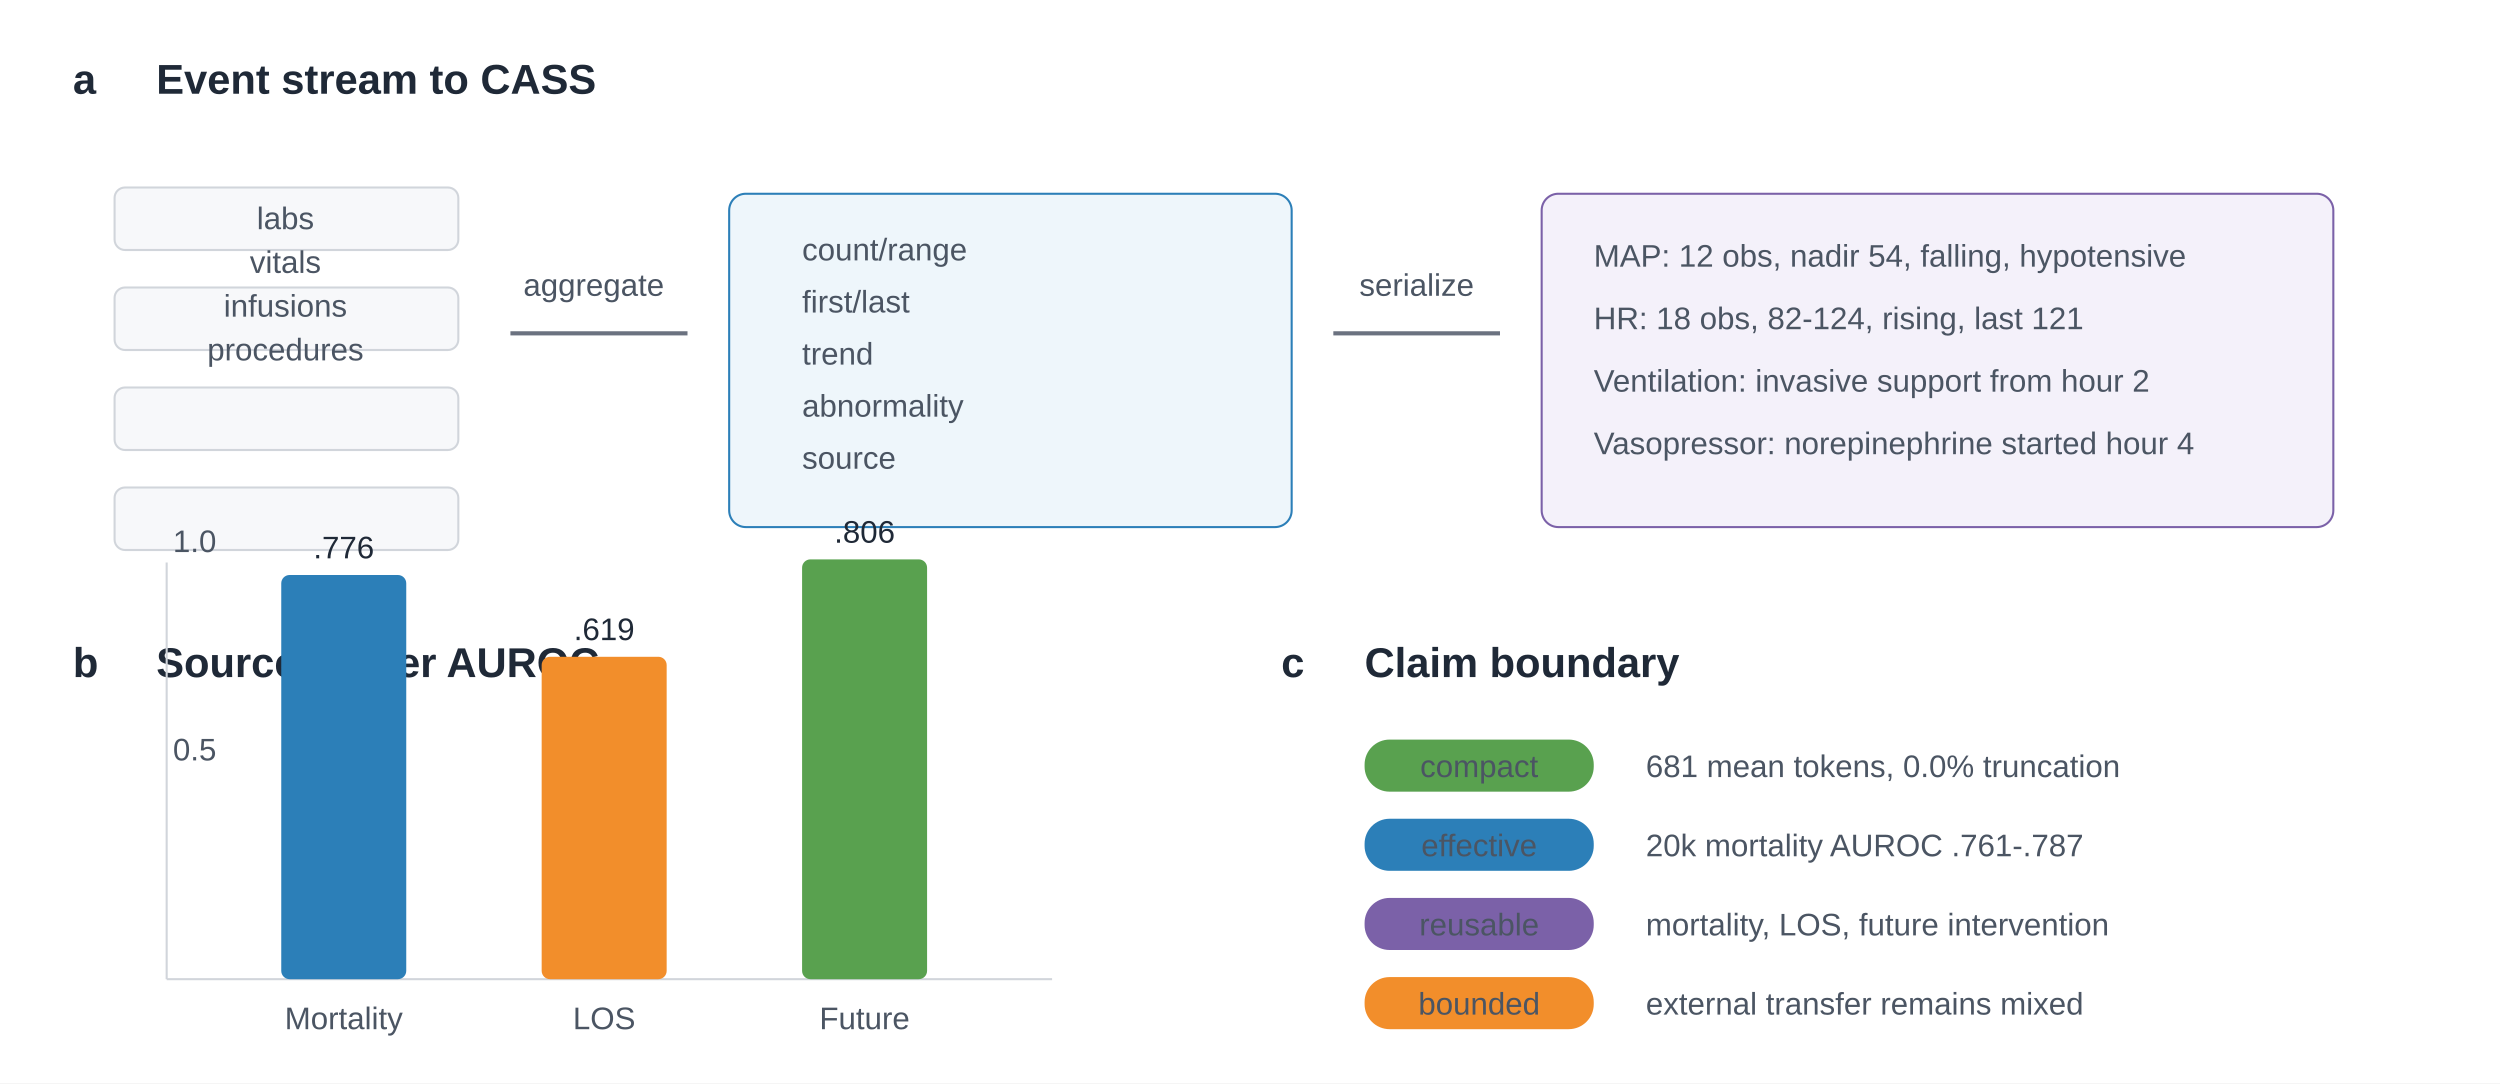
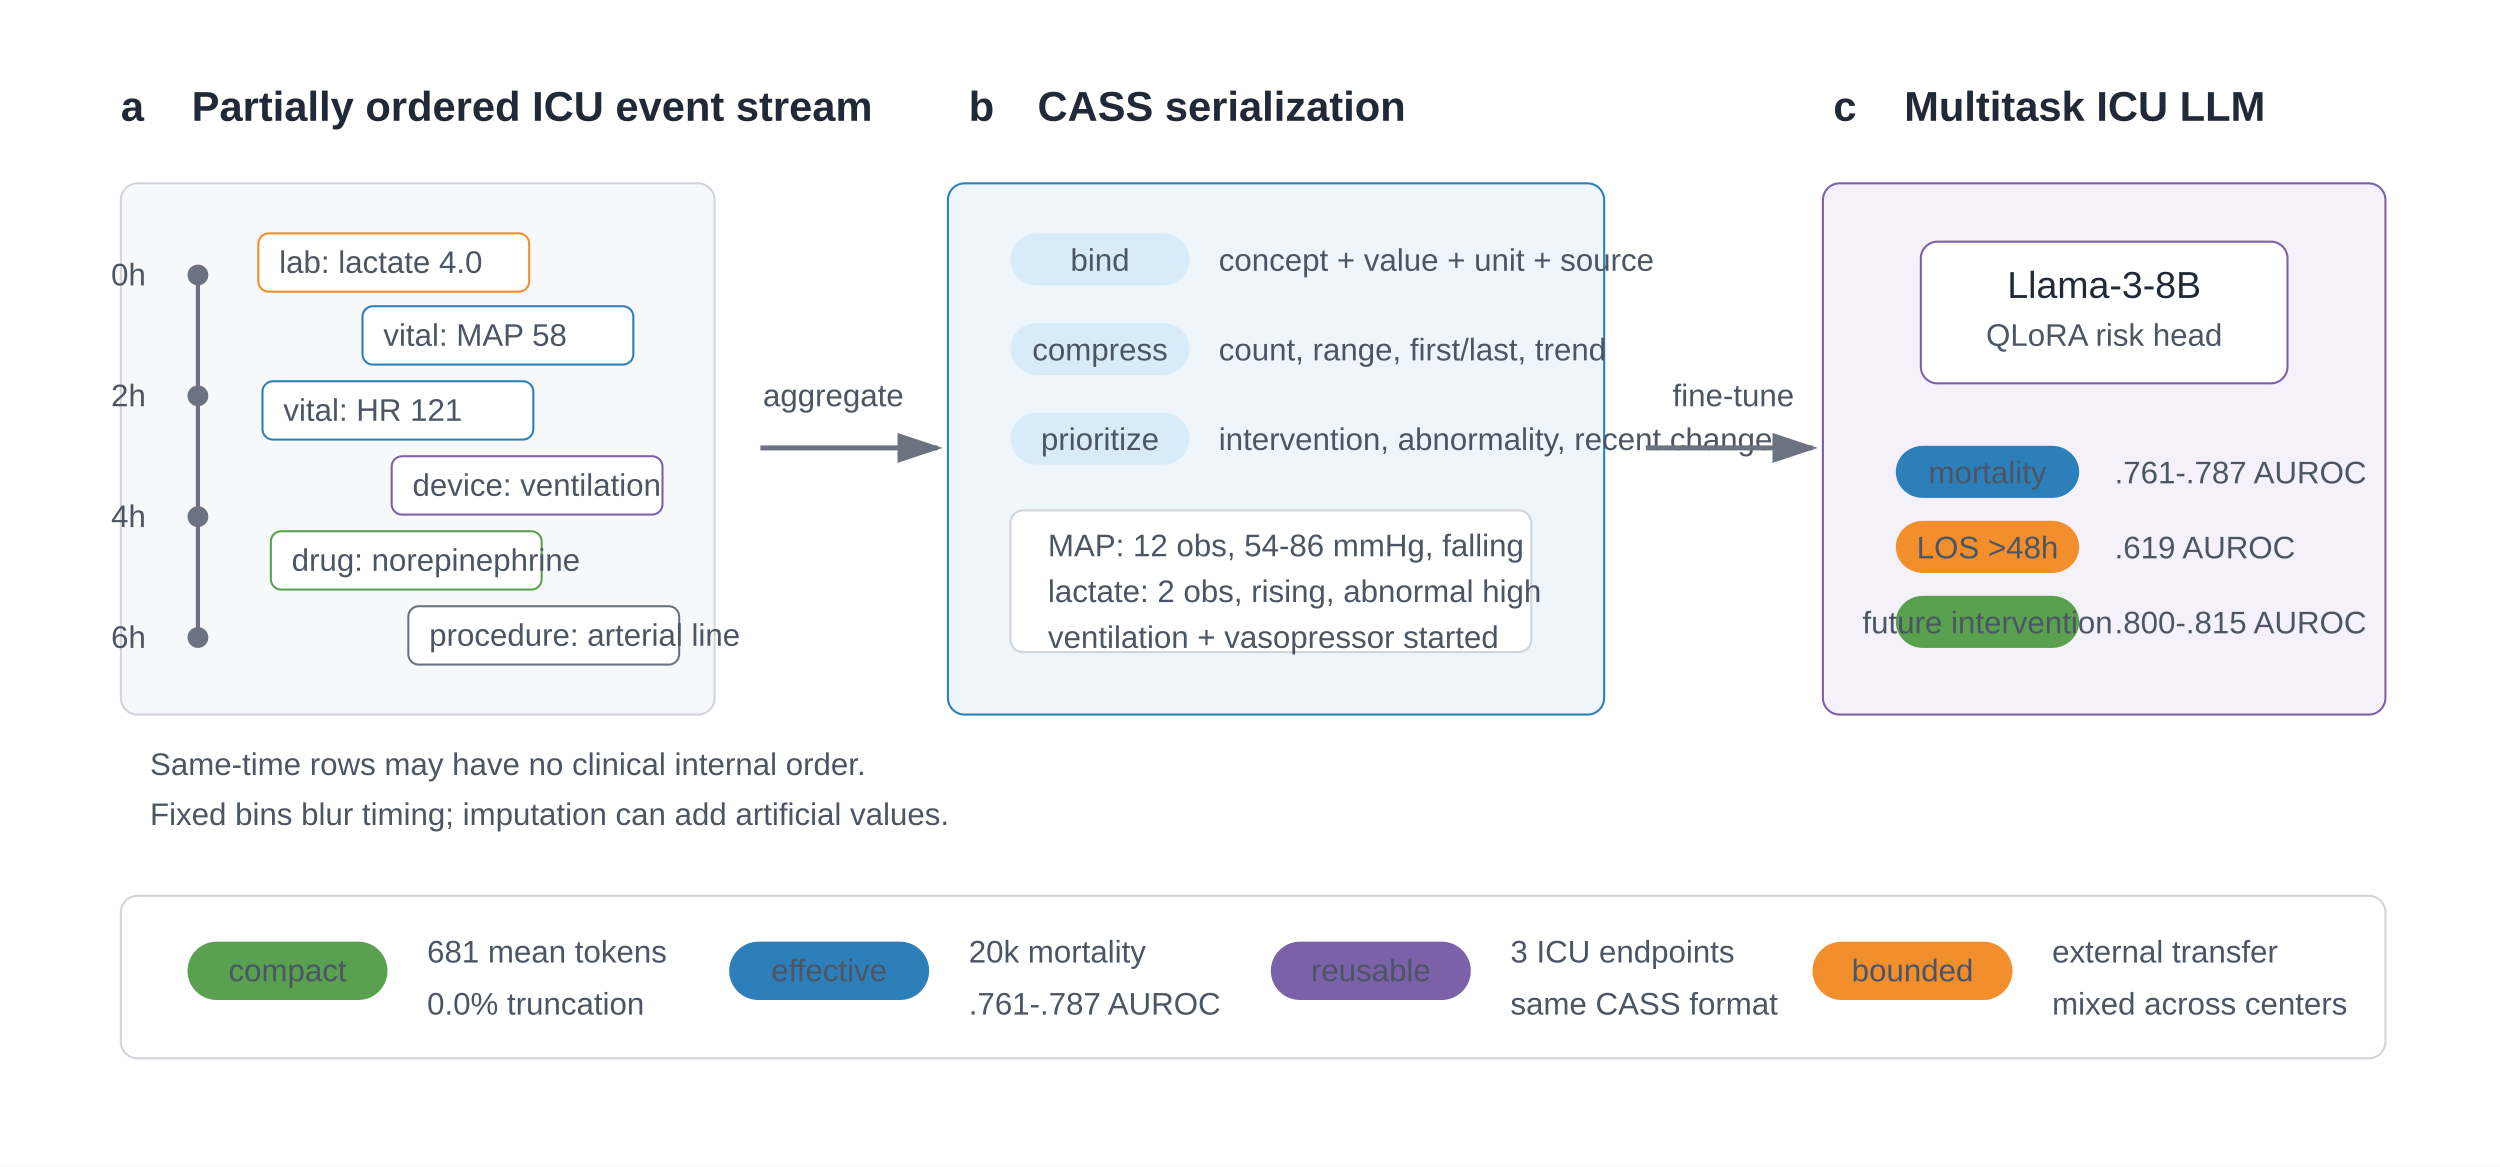
- <svg xmlns="http://www.w3.org/2000/svg" width="1200" height="520" viewBox="0 0 1200 520">
+ <svg xmlns="http://www.w3.org/2000/svg" width="1200" height="560" viewBox="0 0 1200 560">
  <defs>
+     <marker id="arrow" markerWidth="10" markerHeight="10" refX="8" refY="3" orient="auto" markerUnits="strokeWidth">
+       <path d="M0,0 L0,6 L9,3 z" fill="#6B7280" />
+     </marker>
    <style>text{font-family:Arial,Helvetica,sans-serif;fill:#1F2937}.small{font-size:18px}.tiny{font-size:15px;fill:#4B5563}.panel{font-size:20px;font-weight:700}.value{font-size:17px;font-weight:700}.axis{stroke:#D1D5DB;stroke-width:1}.bartext{font-size:15px;fill:#1F2937}</style>
  </defs>
-   <rect x="0" y="0" width="1200" height="520" fill="white" />
-   <text x="35" y="45" class="panel" text-anchor="start">a</text>
-   <text x="75" y="45" class="panel" text-anchor="start">Event stream to CASS</text>
-   <rect x="55" y="90" width="165" height="30" rx="5" fill="#F7F8FA" stroke="#D1D5DB" />
-   <text x="137" y="110" class="tiny" text-anchor="middle">labs</text>
-   <rect x="55" y="138" width="165" height="30" rx="5" fill="#F7F8FA" stroke="#D1D5DB" />
-   <text x="137" y="131" class="tiny" text-anchor="middle">vitals</text>
-   <rect x="55" y="186" width="165" height="30" rx="5" fill="#F7F8FA" stroke="#D1D5DB" />
-   <text x="137" y="152" class="tiny" text-anchor="middle">infusions</text>
-   <rect x="55" y="234" width="165" height="30" rx="5" fill="#F7F8FA" stroke="#D1D5DB" />
-   <text x="137" y="173" class="tiny" text-anchor="middle">procedures</text>
-   <line x1="245" y1="160" x2="330" y2="160" stroke="#6B7280" stroke-width="2" />
-   <text x="285" y="142" class="tiny" text-anchor="middle">aggregate</text>
-   <rect x="350" y="93" width="270" height="160" rx="8" fill="#EEF6FB" stroke="#2C7FB8" />
-   <text x="385" y="125" class="tiny" text-anchor="start">count/range</text>
-   <text x="385" y="150" class="tiny" text-anchor="start">first/last</text>
-   <text x="385" y="175" class="tiny" text-anchor="start">trend</text>
-   <text x="385" y="200" class="tiny" text-anchor="start">abnormality</text>
-   <text x="385" y="225" class="tiny" text-anchor="start">source</text>
-   <line x1="640" y1="160" x2="720" y2="160" stroke="#6B7280" stroke-width="2" />
-   <text x="680" y="142" class="tiny" text-anchor="middle">serialize</text>
-   <rect x="740" y="93" width="380" height="160" rx="8" fill="#F4F1FA" stroke="#7B61A8" />
-   <text x="765" y="128" class="tiny" text-anchor="start">MAP: 12 obs, nadir 54, falling, hypotensive</text>
-   <text x="765" y="158" class="tiny" text-anchor="start">HR: 18 obs, 82-124, rising, last 121</text>
-   <text x="765" y="188" class="tiny" text-anchor="start">Ventilation: invasive support from hour 2</text>
-   <text x="765" y="218" class="tiny" text-anchor="start">Vasopressor: norepinephrine started hour 4</text>
-   <text x="35" y="325" class="panel" text-anchor="start">b</text>
-   <text x="75" y="325" class="panel" text-anchor="start">Source-center AUROC</text>
-   <line x1="80" y1="470" x2="505" y2="470" stroke="#D1D5DB" stroke-width="1" />
-   <line x1="80" y1="270" x2="80" y2="470" stroke="#D1D5DB" stroke-width="1" />
-   <rect x="135" y="276.0" width="60" height="194.0" rx="4" fill="#2C7FB8" stroke="none" />
-   <text x="165.0" y="268.0" class="bartext" text-anchor="middle">.776</text>
-   <text x="165.0" y="494" class="tiny" text-anchor="middle">Mortality</text>
-   <rect x="260" y="315.25" width="60" height="154.75" rx="4" fill="#F28E2B" stroke="none" />
-   <text x="290.0" y="307.25" class="bartext" text-anchor="middle">.619</text>
-   <text x="290.0" y="494" class="tiny" text-anchor="middle">LOS</text>
-   <rect x="385" y="268.5" width="60" height="201.5" rx="4" fill="#59A14F" stroke="none" />
-   <text x="415.0" y="260.5" class="bartext" text-anchor="middle">.806</text>
-   <text x="415.0" y="494" class="tiny" text-anchor="middle">Future</text>
-   <text x="83" y="265" class="tiny" text-anchor="start">1.0</text>
-   <text x="83" y="365" class="tiny" text-anchor="start">0.5</text>
-   <text x="615" y="325" class="panel" text-anchor="start">c</text>
-   <text x="655" y="325" class="panel" text-anchor="start">Claim boundary</text>
-   <rect x="655" y="355" width="110" height="25" rx="12" fill="#59A14F" stroke="none" />
-   <text x="710" y="373" class="tiny" text-anchor="middle">compact</text>
-   <text x="790" y="373" class="tiny" text-anchor="start">681 mean tokens, 0.0% truncation</text>
-   <rect x="655" y="393" width="110" height="25" rx="12" fill="#2C7FB8" stroke="none" />
-   <text x="710" y="411" class="tiny" text-anchor="middle">effective</text>
-   <text x="790" y="411" class="tiny" text-anchor="start">20k mortality AUROC .761-.787</text>
-   <rect x="655" y="431" width="110" height="25" rx="12" fill="#7B61A8" stroke="none" />
-   <text x="710" y="449" class="tiny" text-anchor="middle">reusable</text>
-   <text x="790" y="449" class="tiny" text-anchor="start">mortality, LOS, future intervention</text>
-   <rect x="655" y="469" width="110" height="25" rx="12" fill="#F28E2B" stroke="none" />
-   <text x="710" y="487" class="tiny" text-anchor="middle">bounded</text>
-   <text x="790" y="487" class="tiny" text-anchor="start">external transfer remains mixed</text>
+   <rect x="0" y="0" width="1200" height="560" fill="white" />
+   <text x="58" y="58" class="panel" text-anchor="start">a</text>
+   <text x="92" y="58" class="panel" text-anchor="start">Partially ordered ICU event stream</text>
+   <rect x="58" y="88" width="285" height="255" rx="8" fill="#F7F8FA" stroke="#D1D5DB" />
+   <line x1="95" y1="132" x2="95" y2="306" stroke="#6B7280" stroke-width="2" />
+   <circle cx="95" cy="132" r="5" fill="#6B7280" />
+   <text x="70" y="137" class="tiny" text-anchor="end">0h</text>
+   <circle cx="95" cy="190" r="5" fill="#6B7280" />
+   <text x="70" y="195" class="tiny" text-anchor="end">2h</text>
+   <circle cx="95" cy="248" r="5" fill="#6B7280" />
+   <text x="70" y="253" class="tiny" text-anchor="end">4h</text>
+   <circle cx="95" cy="306" r="5" fill="#6B7280" />
+   <text x="70" y="311" class="tiny" text-anchor="end">6h</text>
+   <rect x="124" y="112" width="130" height="28" rx="5" fill="white" stroke="#F28E2B" />
+   <text x="134" y="131" class="tiny" text-anchor="start">lab: lactate 4.0</text>
+   <rect x="174" y="147" width="130" height="28" rx="5" fill="white" stroke="#2C7FB8" />
+   <text x="184" y="166" class="tiny" text-anchor="start">vital: MAP 58</text>
+   <rect x="126" y="183" width="130" height="28" rx="5" fill="white" stroke="#2C7FB8" />
+   <text x="136" y="202" class="tiny" text-anchor="start">vital: HR 121</text>
+   <rect x="188" y="219" width="130" height="28" rx="5" fill="white" stroke="#7B61A8" />
+   <text x="198" y="238" class="tiny" text-anchor="start">device: ventilation</text>
+   <rect x="130" y="255" width="130" height="28" rx="5" fill="white" stroke="#59A14F" />
+   <text x="140" y="274" class="tiny" text-anchor="start">drug: norepinephrine</text>
+   <rect x="196" y="291" width="130" height="28" rx="5" fill="white" stroke="#6B7280" />
+   <text x="206" y="310" class="tiny" text-anchor="start">procedure: arterial line</text>
+   <text x="72" y="372" class="tiny" text-anchor="start">Same-time rows may have no clinical internal order.</text>
+   <text x="72" y="396" class="tiny" text-anchor="start">Fixed bins blur timing; imputation can add artificial values.</text>
+   <path d="M365 215 C405 215, 410 215, 450 215" fill="none" stroke="#6B7280" stroke-width="2.4" marker-end="url(#arrow)" />
+   <text x="400" y="195" class="tiny" text-anchor="middle">aggregate</text>
+   <text x="465" y="58" class="panel" text-anchor="start">b</text>
+   <text x="498" y="58" class="panel" text-anchor="start">CASS serialization</text>
+   <rect x="455" y="88" width="315" height="255" rx="8" fill="#EEF6FB" stroke="#2C7FB8" />
+   <rect x="485" y="112" width="86" height="25" rx="13" fill="#D7ECF8" stroke="none" />
+   <text x="528" y="130" class="tiny" text-anchor="middle">bind</text>
+   <text x="585" y="130" class="tiny" text-anchor="start">concept + value + unit + source</text>
+   <rect x="485" y="155" width="86" height="25" rx="13" fill="#D7ECF8" stroke="none" />
+   <text x="528" y="173" class="tiny" text-anchor="middle">compress</text>
+   <text x="585" y="173" class="tiny" text-anchor="start">count, range, first/last, trend</text>
+   <rect x="485" y="198" width="86" height="25" rx="13" fill="#D7ECF8" stroke="none" />
+   <text x="528" y="216" class="tiny" text-anchor="middle">prioritize</text>
+   <text x="585" y="216" class="tiny" text-anchor="start">intervention, abnormality, recent change</text>
+   <rect x="485" y="245" width="250" height="68" rx="6" fill="white" stroke="#D1D5DB" />
+   <text x="503" y="267" class="tiny" text-anchor="start">MAP: 12 obs, 54-86 mmHg, falling</text>
+   <text x="503" y="289" class="tiny" text-anchor="start">lactate: 2 obs, rising, abnormal high</text>
+   <text x="503" y="311" class="tiny" text-anchor="start">ventilation + vasopressor started</text>
+   <path d="M790 215 C825 215, 835 215, 870 215" fill="none" stroke="#6B7280" stroke-width="2.4" marker-end="url(#arrow)" />
+   <text x="832" y="195" class="tiny" text-anchor="middle">fine-tune</text>
+   <text x="880" y="58" class="panel" text-anchor="start">c</text>
+   <text x="914" y="58" class="panel" text-anchor="start">Multitask ICU LLM</text>
+   <rect x="875" y="88" width="270" height="255" rx="8" fill="#F4F1FA" stroke="#7B61A8" />
+   <rect x="922" y="116" width="176" height="68" rx="8" fill="white" stroke="#7B61A8" />
+   <text x="1010" y="143" class="small" text-anchor="middle">Llama-3-8B</text>
+   <text x="1010" y="166" class="tiny" text-anchor="middle">QLoRA risk head</text>
+   <rect x="910" y="214" width="88" height="25" rx="13" fill="#2C7FB8" stroke="none" />
+   <text x="954" y="232" class="tiny" text-anchor="middle">mortality</text>
+   <text x="1015" y="232" class="tiny" text-anchor="start">.761-.787 AUROC</text>
+   <rect x="910" y="250" width="88" height="25" rx="13" fill="#F28E2B" stroke="none" />
+   <text x="954" y="268" class="tiny" text-anchor="middle">LOS &gt;48h</text>
+   <text x="1015" y="268" class="tiny" text-anchor="start">.619 AUROC</text>
+   <rect x="910" y="286" width="88" height="25" rx="13" fill="#59A14F" stroke="none" />
+   <text x="954" y="304" class="tiny" text-anchor="middle">future intervention</text>
+   <text x="1015" y="304" class="tiny" text-anchor="start">.800-.815 AUROC</text>
+   <rect x="58" y="430" width="1087" height="78" rx="8" fill="#FFFFFF" stroke="#D1D5DB" />
+   <rect x="90" y="452" width="96" height="28" rx="14" fill="#59A14F" stroke="none" />
+   <text x="138" y="471" class="tiny" text-anchor="middle">compact</text>
+   <text x="205" y="462" class="tiny" text-anchor="start">681 mean tokens</text>
+   <text x="205" y="487" class="tiny" text-anchor="start">0.0% truncation</text>
+   <rect x="350" y="452" width="96" height="28" rx="14" fill="#2C7FB8" stroke="none" />
+   <text x="398" y="471" class="tiny" text-anchor="middle">effective</text>
+   <text x="465" y="462" class="tiny" text-anchor="start">20k mortality</text>
+   <text x="465" y="487" class="tiny" text-anchor="start">.761-.787 AUROC</text>
+   <rect x="610" y="452" width="96" height="28" rx="14" fill="#7B61A8" stroke="none" />
+   <text x="658" y="471" class="tiny" text-anchor="middle">reusable</text>
+   <text x="725" y="462" class="tiny" text-anchor="start">3 ICU endpoints</text>
+   <text x="725" y="487" class="tiny" text-anchor="start">same CASS format</text>
+   <rect x="870" y="452" width="96" height="28" rx="14" fill="#F28E2B" stroke="none" />
+   <text x="918" y="471" class="tiny" text-anchor="middle">bounded</text>
+   <text x="985" y="462" class="tiny" text-anchor="start">external transfer</text>
+   <text x="985" y="487" class="tiny" text-anchor="start">mixed across centers</text>
</svg>
